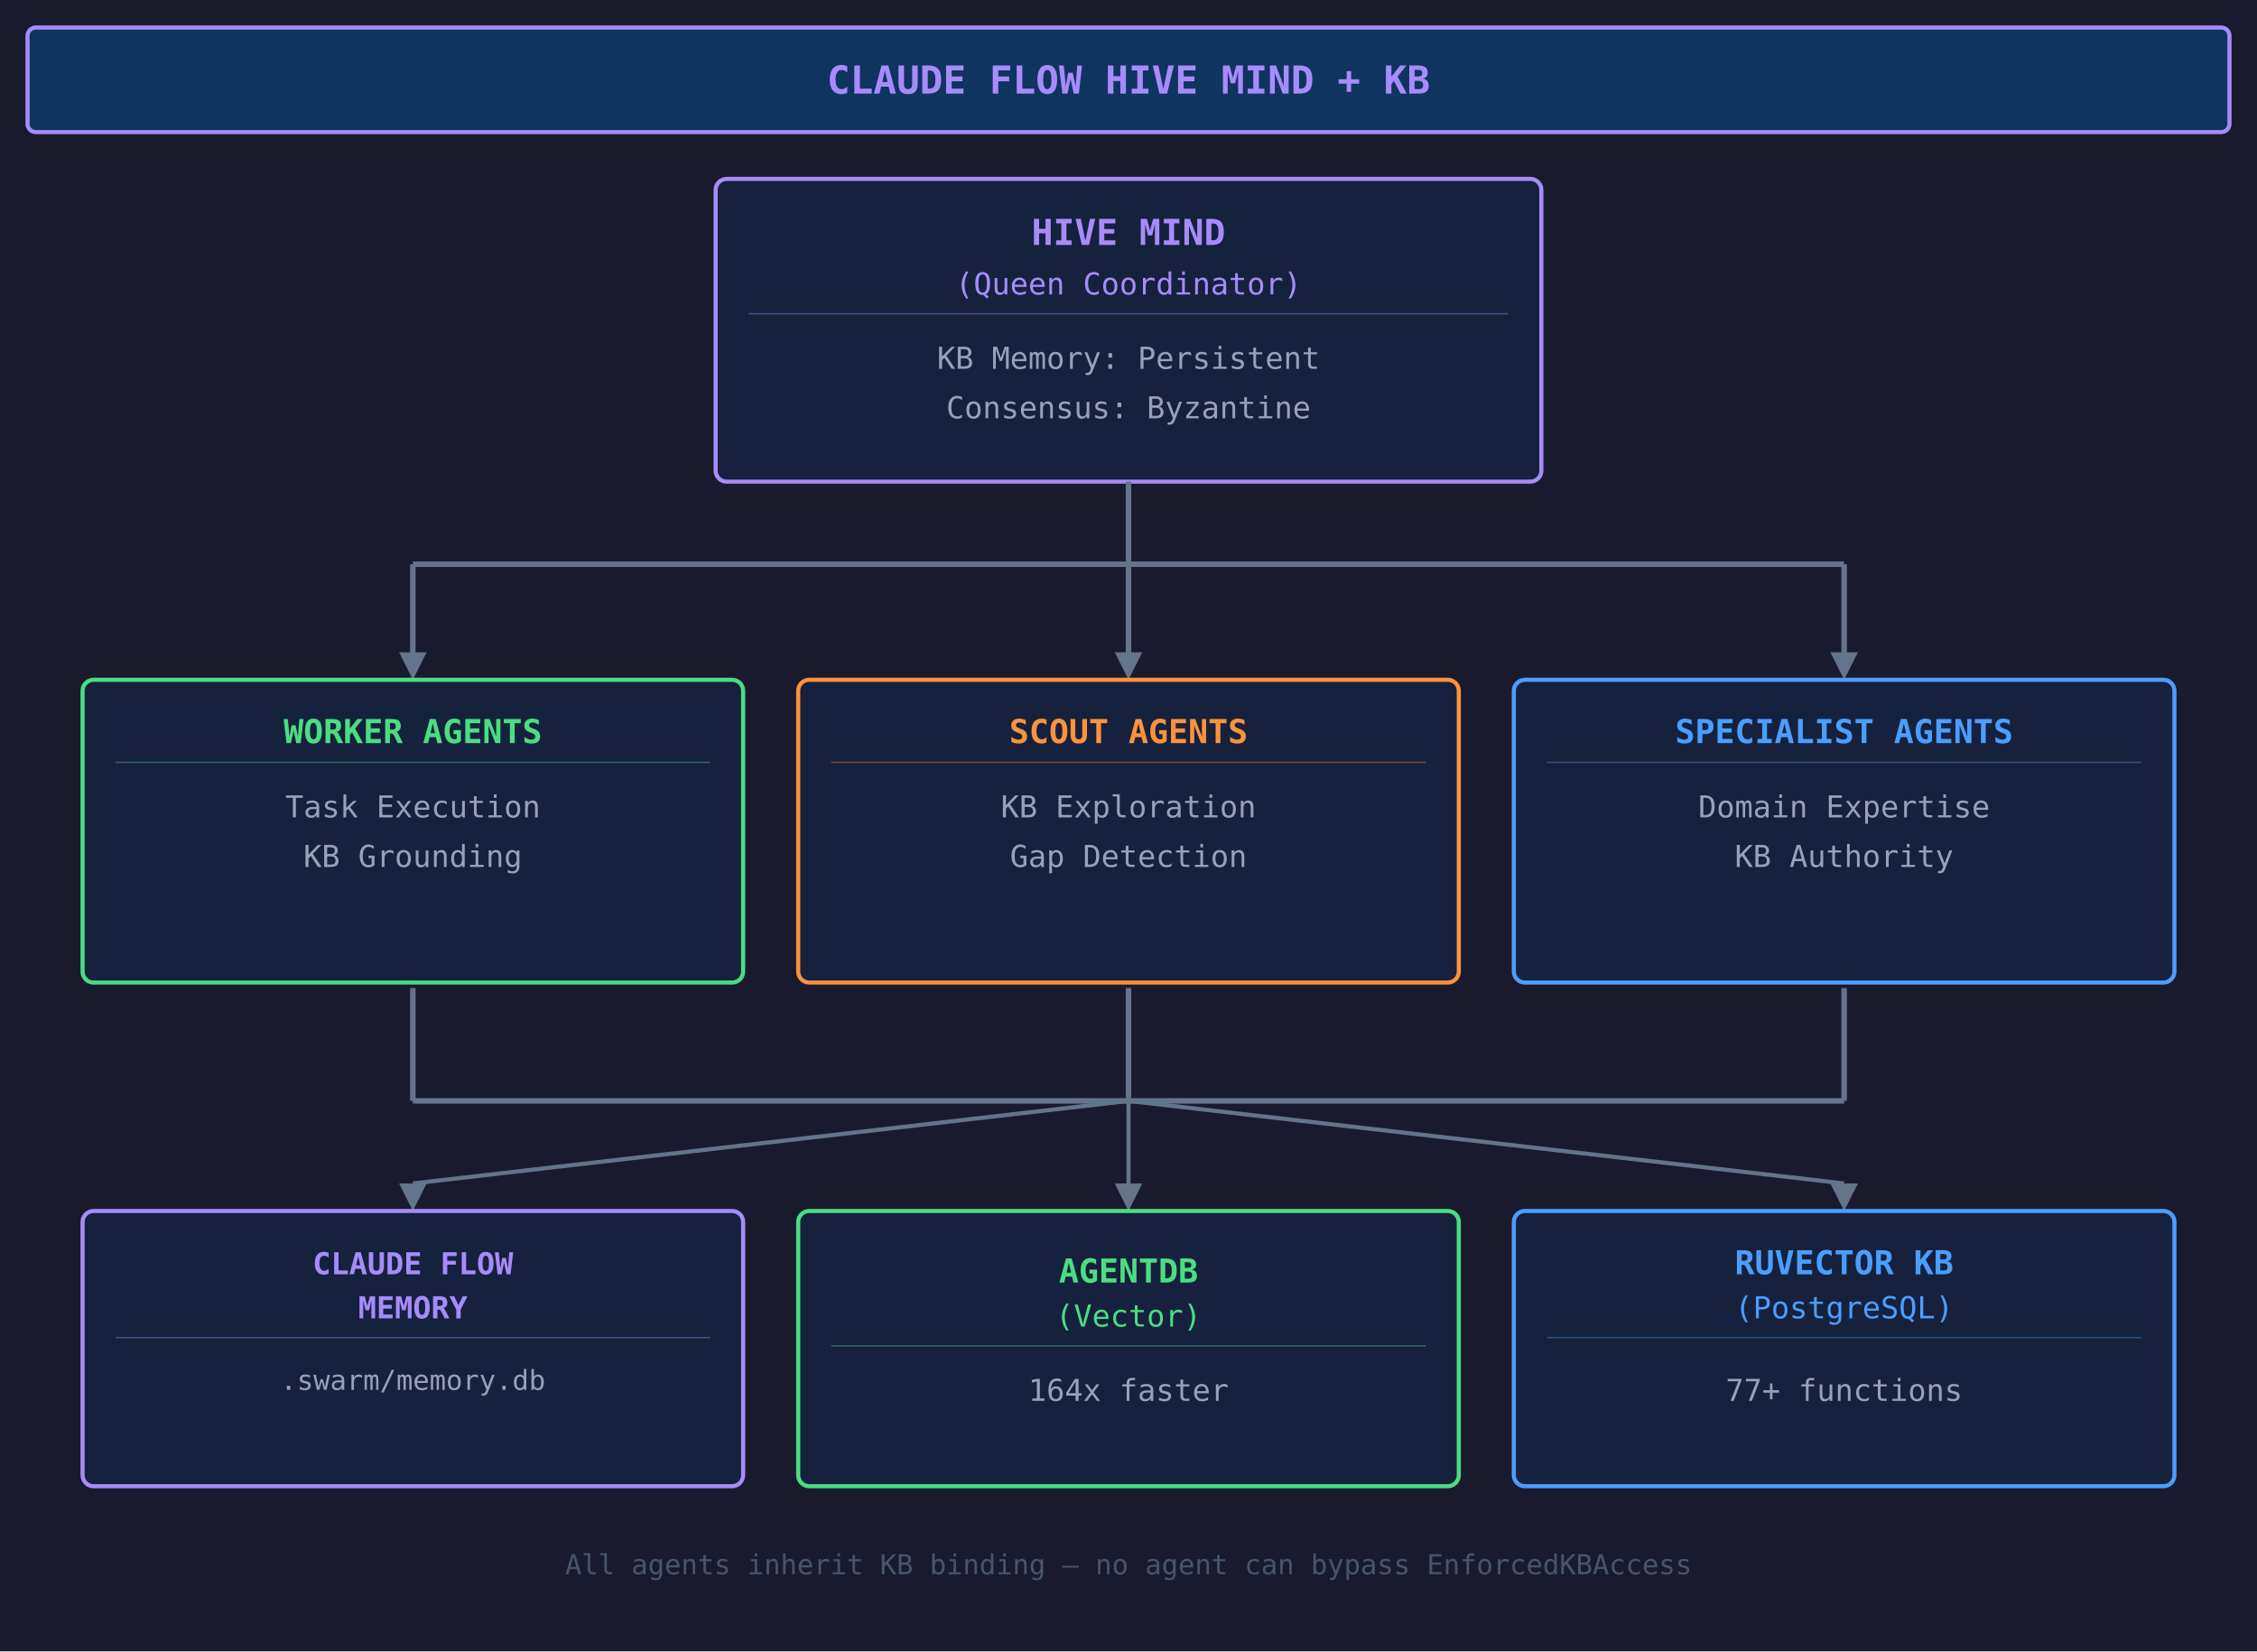
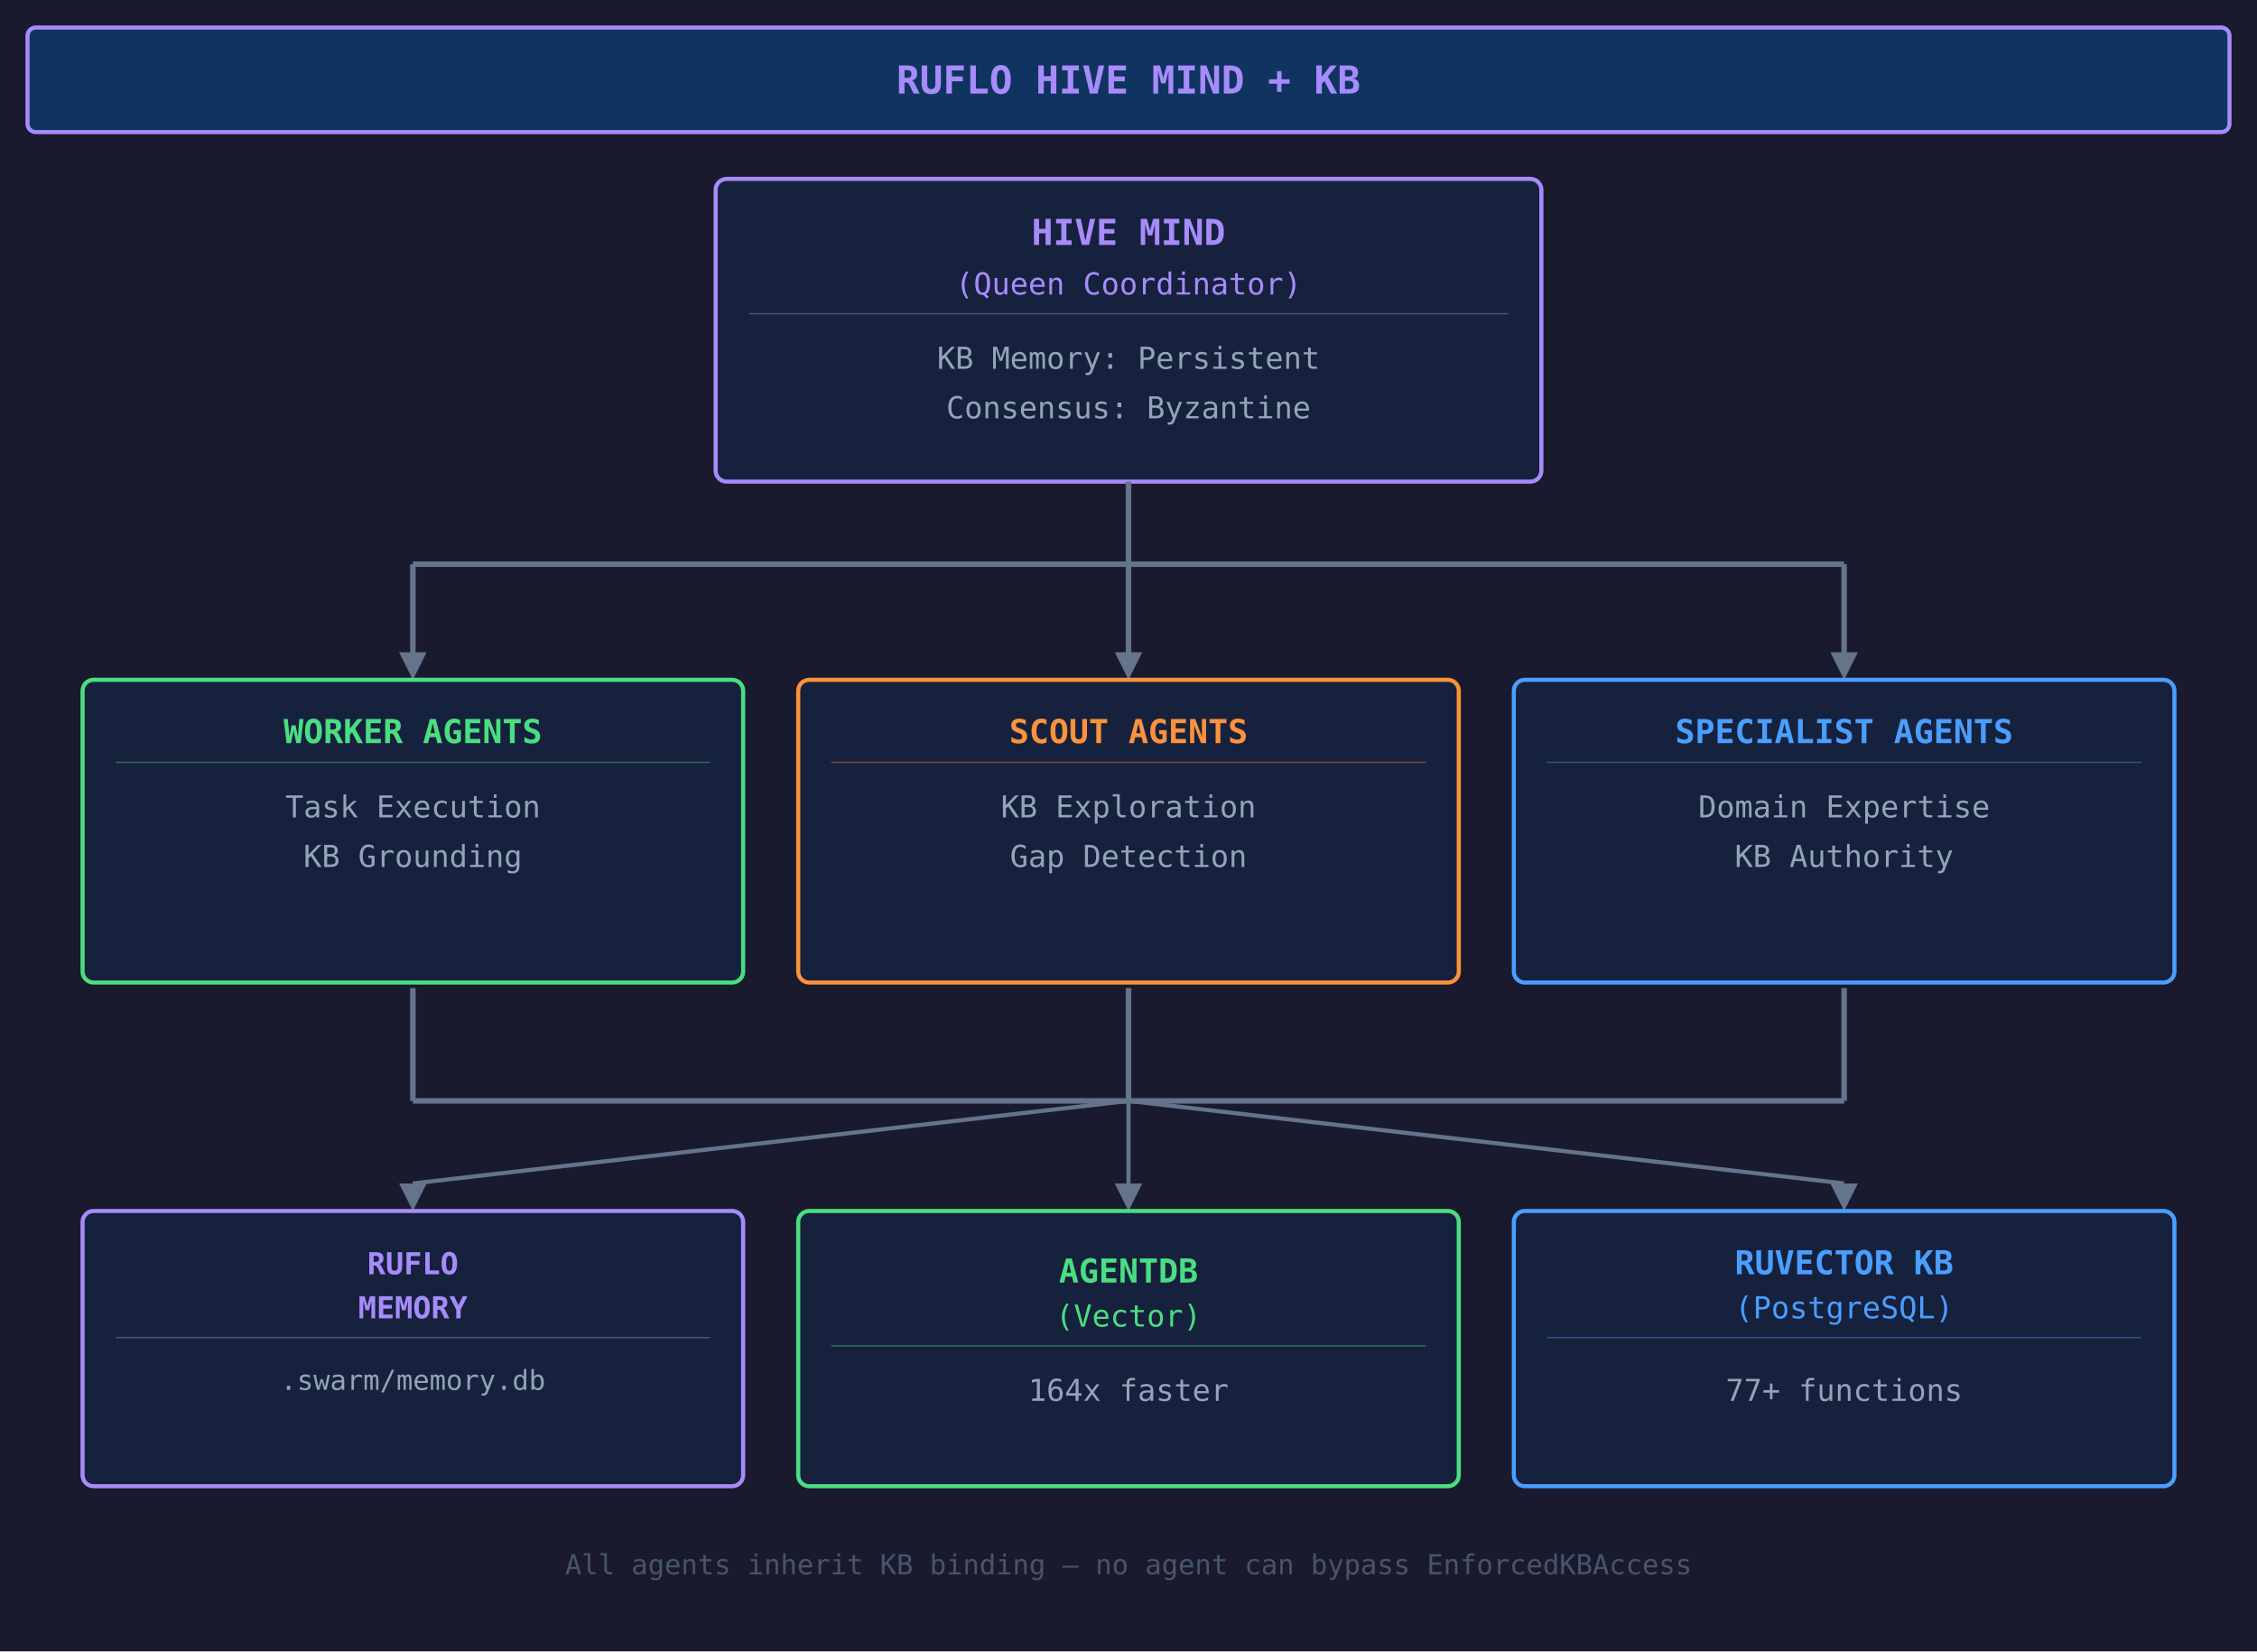
<svg xmlns="http://www.w3.org/2000/svg" viewBox="0 0 820 600" width="820" height="600">
  <rect width="820" height="600" fill="#1a1a2e" />
  <rect x="10" y="10" width="800" height="38" rx="3" fill="#0f3460" stroke="#a78bfa" stroke-width="1.5" />
-   <text x="410" y="34" fill="#a78bfa" font-family="monospace" font-size="14" font-weight="bold" text-anchor="middle">CLAUDE FLOW HIVE MIND + KB</text>
+   <text x="410" y="34" fill="#a78bfa" font-family="monospace" font-size="14" font-weight="bold" text-anchor="middle">RUFLO HIVE MIND + KB</text>
  <rect x="260" y="65" width="300" height="110" rx="4" fill="#16213e" stroke="#a78bfa" stroke-width="1.5" />
  <text x="410" y="89" fill="#a78bfa" font-family="monospace" font-size="13" font-weight="bold" text-anchor="middle">HIVE MIND</text>
  <text x="410" y="107" fill="#a78bfa" font-family="monospace" font-size="11" text-anchor="middle">(Queen Coordinator)</text>
  <line x1="272" y1="114" x2="548" y2="114" stroke="#a78bfa" stroke-width="0.5" opacity="0.4" />
  <text x="410" y="134" fill="#94a3b8" font-family="monospace" font-size="11" text-anchor="middle">KB Memory: Persistent</text>
  <text x="410" y="152" fill="#94a3b8" font-family="monospace" font-size="11" text-anchor="middle">Consensus: Byzantine</text>
  <line x1="410" y1="175" x2="410" y2="205" stroke="#64748b" stroke-width="2" />
  <line x1="150" y1="205" x2="670" y2="205" stroke="#64748b" stroke-width="2" />
  <line x1="150" y1="205" x2="150" y2="240" stroke="#64748b" stroke-width="2" />
  <polygon points="145,237 150,247 155,237" fill="#64748b" />
  <line x1="410" y1="205" x2="410" y2="240" stroke="#64748b" stroke-width="2" />
  <polygon points="405,237 410,247 415,237" fill="#64748b" />
  <line x1="670" y1="205" x2="670" y2="240" stroke="#64748b" stroke-width="2" />
  <polygon points="665,237 670,247 675,237" fill="#64748b" />
  <rect x="30" y="247" width="240" height="110" rx="4" fill="#16213e" stroke="#4ade80" stroke-width="1.5" />
  <text x="150" y="270" fill="#4ade80" font-family="monospace" font-size="12" font-weight="bold" text-anchor="middle">WORKER AGENTS</text>
  <line x1="42" y1="277" x2="258" y2="277" stroke="#4ade80" stroke-width="0.5" opacity="0.4" />
  <text x="150" y="297" fill="#94a3b8" font-family="monospace" font-size="11" text-anchor="middle">Task Execution</text>
  <text x="150" y="315" fill="#94a3b8" font-family="monospace" font-size="11" text-anchor="middle">KB Grounding</text>
  <rect x="290" y="247" width="240" height="110" rx="4" fill="#16213e" stroke="#fb923c" stroke-width="1.5" />
  <text x="410" y="270" fill="#fb923c" font-family="monospace" font-size="12" font-weight="bold" text-anchor="middle">SCOUT AGENTS</text>
  <line x1="302" y1="277" x2="518" y2="277" stroke="#fb923c" stroke-width="0.5" opacity="0.4" />
  <text x="410" y="297" fill="#94a3b8" font-family="monospace" font-size="11" text-anchor="middle">KB Exploration</text>
  <text x="410" y="315" fill="#94a3b8" font-family="monospace" font-size="11" text-anchor="middle">Gap Detection</text>
  <rect x="550" y="247" width="240" height="110" rx="4" fill="#16213e" stroke="#4a9eff" stroke-width="1.5" />
  <text x="670" y="270" fill="#4a9eff" font-family="monospace" font-size="12" font-weight="bold" text-anchor="middle">SPECIALIST AGENTS</text>
  <line x1="562" y1="277" x2="778" y2="277" stroke="#4a9eff" stroke-width="0.5" opacity="0.4" />
  <text x="670" y="297" fill="#94a3b8" font-family="monospace" font-size="11" text-anchor="middle">Domain Expertise</text>
  <text x="670" y="315" fill="#94a3b8" font-family="monospace" font-size="11" text-anchor="middle">KB Authority</text>
  <line x1="150" y1="359" x2="150" y2="400" stroke="#64748b" stroke-width="2" />
  <line x1="150" y1="400" x2="410" y2="400" stroke="#64748b" stroke-width="2" />
  <line x1="410" y1="359" x2="410" y2="400" stroke="#64748b" stroke-width="2" />
  <line x1="670" y1="359" x2="670" y2="400" stroke="#64748b" stroke-width="2" />
  <line x1="670" y1="400" x2="410" y2="400" stroke="#64748b" stroke-width="2" />
  <line x1="410" y1="400" x2="150" y2="430" stroke="#64748b" stroke-width="1.5" />
  <line x1="410" y1="400" x2="410" y2="430" stroke="#64748b" stroke-width="1.5" />
  <line x1="410" y1="400" x2="670" y2="430" stroke="#64748b" stroke-width="1.5" />
  <polygon points="145,430 150,440 155,430" fill="#64748b" />
  <polygon points="405,430 410,440 415,430" fill="#64748b" />
  <polygon points="665,430 670,440 675,430" fill="#64748b" />
  <rect x="30" y="440" width="240" height="100" rx="4" fill="#16213e" stroke="#a78bfa" stroke-width="1.5" />
-   <text x="150" y="463" fill="#a78bfa" font-family="monospace" font-size="11" font-weight="bold" text-anchor="middle">CLAUDE FLOW</text>
+   <text x="150" y="463" fill="#a78bfa" font-family="monospace" font-size="11" font-weight="bold" text-anchor="middle">RUFLO</text>
  <text x="150" y="479" fill="#a78bfa" font-family="monospace" font-size="11" font-weight="bold" text-anchor="middle">MEMORY</text>
  <line x1="42" y1="486" x2="258" y2="486" stroke="#a78bfa" stroke-width="0.5" opacity="0.4" />
  <text x="150" y="505" fill="#94a3b8" font-family="monospace" font-size="10" text-anchor="middle">.swarm/memory.db</text>
  <rect x="290" y="440" width="240" height="100" rx="4" fill="#16213e" stroke="#4ade80" stroke-width="1.5" />
  <text x="410" y="466" fill="#4ade80" font-family="monospace" font-size="12" font-weight="bold" text-anchor="middle">AGENTDB</text>
  <text x="410" y="482" fill="#4ade80" font-family="monospace" font-size="11" text-anchor="middle">(Vector)</text>
  <line x1="302" y1="489" x2="518" y2="489" stroke="#4ade80" stroke-width="0.5" opacity="0.4" />
  <text x="410" y="509" fill="#94a3b8" font-family="monospace" font-size="11" text-anchor="middle">164x faster</text>
  <rect x="550" y="440" width="240" height="100" rx="4" fill="#16213e" stroke="#4a9eff" stroke-width="1.5" />
  <text x="670" y="463" fill="#4a9eff" font-family="monospace" font-size="12" font-weight="bold" text-anchor="middle">RUVECTOR KB</text>
  <text x="670" y="479" fill="#4a9eff" font-family="monospace" font-size="11" text-anchor="middle">(PostgreSQL)</text>
  <line x1="562" y1="486" x2="778" y2="486" stroke="#4a9eff" stroke-width="0.5" opacity="0.4" />
  <text x="670" y="509" fill="#94a3b8" font-family="monospace" font-size="11" text-anchor="middle">77+ functions</text>
  <text x="410" y="572" fill="#475569" font-family="monospace" font-size="10" text-anchor="middle">All agents inherit KB binding — no agent can bypass EnforcedKBAccess</text>
</svg>
